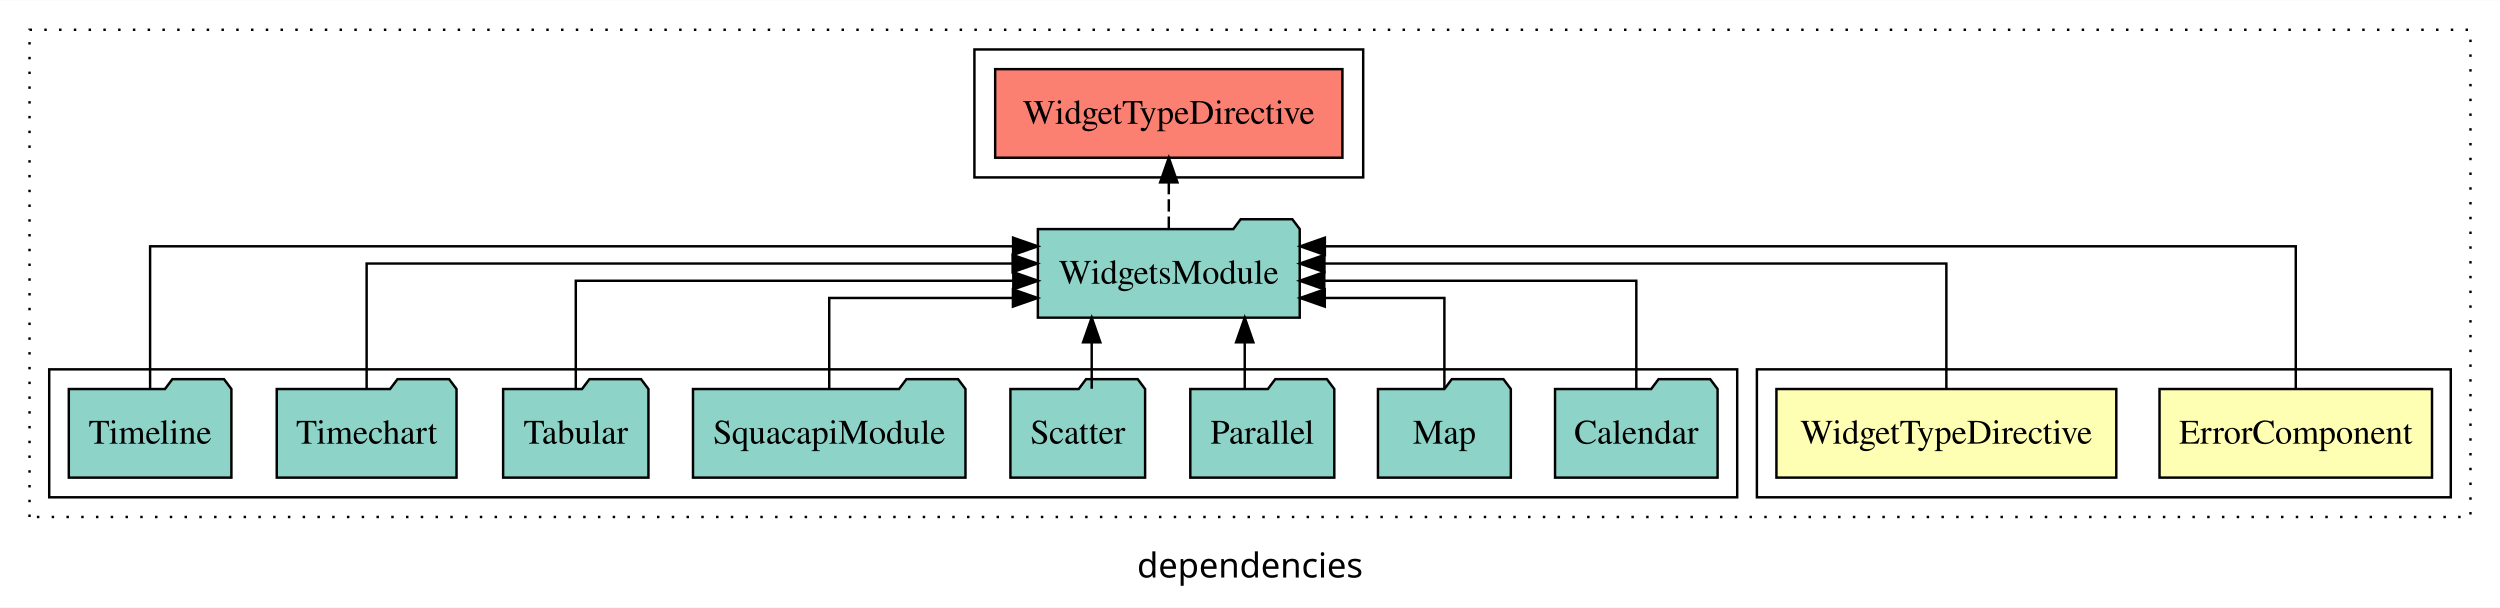
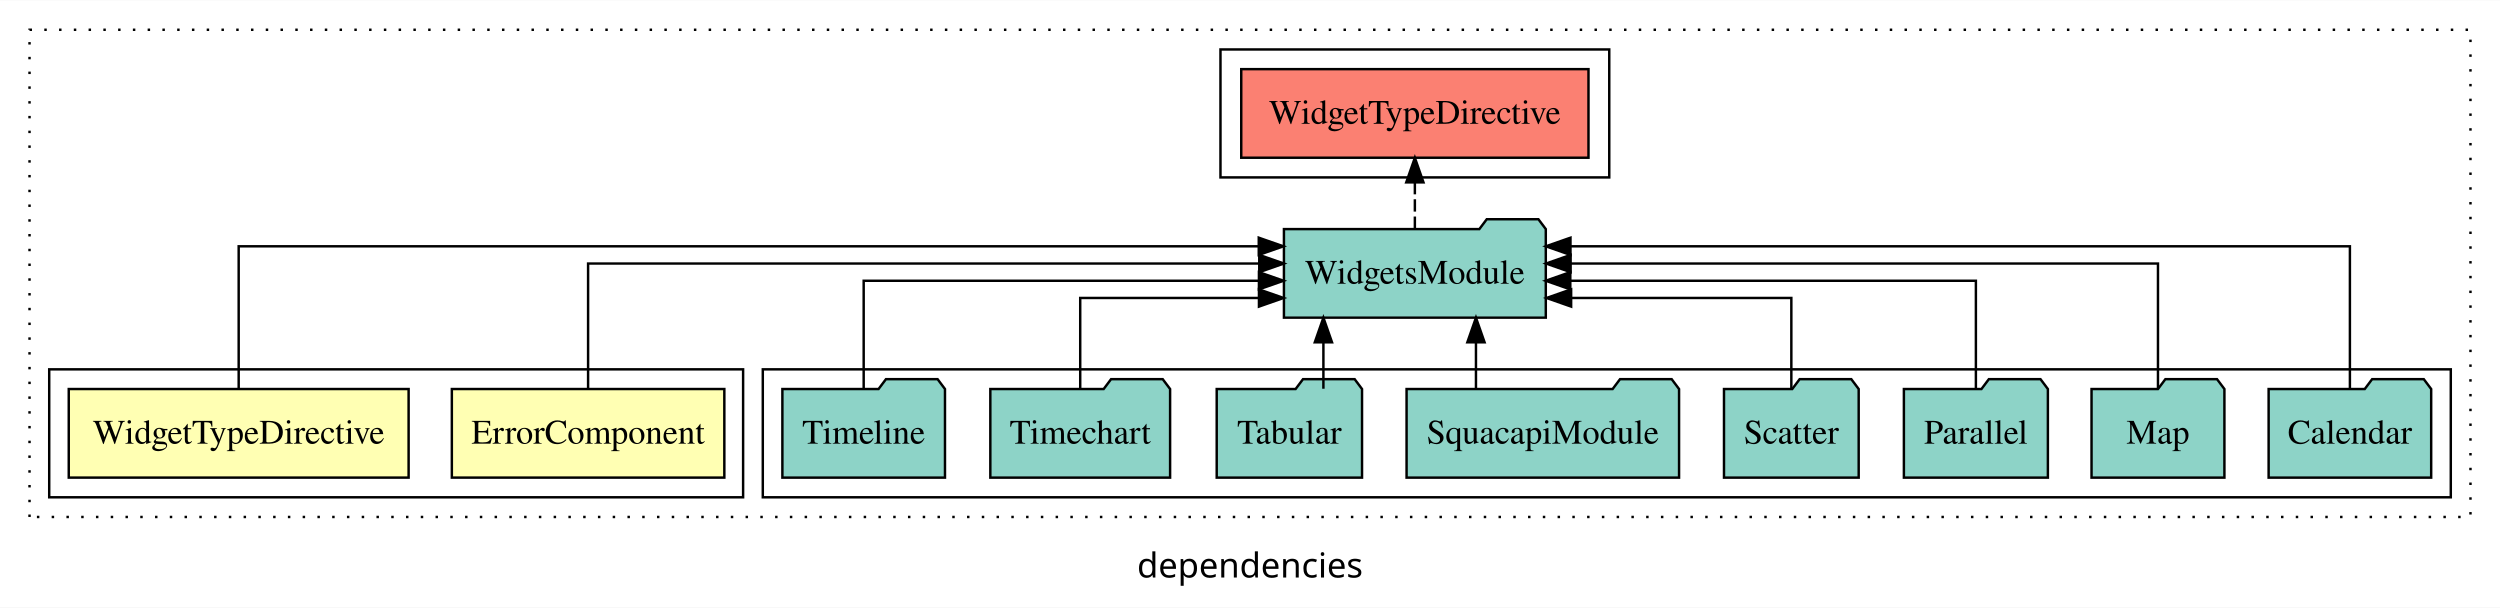
<svg xmlns="http://www.w3.org/2000/svg" width="1016pt" height="247pt" viewBox="0.00 0.00 1016.00 246.80">
  <g id="graph0" class="graph" transform="scale(1 1) rotate(0) translate(4 242.8)">
    <polygon fill="white" stroke="transparent" points="-4,4 -4,-242.8 1012,-242.8 1012,4 -4,4" />
    <text text-anchor="middle" x="504" y="-8.2" font-family="sans-serif" font-size="14.00">dependencies</text>
    <g id="clust1" class="cluster">
      <polygon fill="none" stroke="black" stroke-dasharray="1,5" points="8,-32.8 8,-230.8 1000,-230.8 1000,-32.8 8,-32.8" />
    </g>
-     <g id="clust6" class="cluster">
-       <polygon fill="none" stroke="black" points="392,-170.8 392,-222.8 550,-222.8 550,-170.8 392,-170.8" />
+     <g id="clust5" class="cluster">
+       <polygon fill="none" stroke="black" points="306,-40.8 306,-92.8 992,-92.8 992,-40.8 306,-40.8" />
    </g>
    <g id="clust2" class="cluster">
-       <polygon fill="none" stroke="black" points="710,-40.8 710,-92.8 992,-92.8 992,-40.8 710,-40.8" />
+       <polygon fill="none" stroke="black" points="16,-40.8 16,-92.8 298,-92.8 298,-40.8 16,-40.8" />
    </g>
-     <g id="clust5" class="cluster">
-       <polygon fill="none" stroke="black" points="16,-40.8 16,-92.8 702,-92.8 702,-40.8 16,-40.8" />
+     <g id="clust6" class="cluster">
+       <polygon fill="none" stroke="black" points="492,-170.8 492,-222.8 650,-222.8 650,-170.8 492,-170.8" />
    </g>
    <g id="node1" class="node">
-       <polygon fill="#ffffb3" stroke="black" points="984.37,-84.8 873.63,-84.8 873.63,-48.8 984.37,-48.8 984.37,-84.8" />
-       <text text-anchor="middle" x="929" y="-62.6" font-family="Times,serif" font-size="14.00">ErrorComponent</text>
+       <polygon fill="#ffffb3" stroke="black" points="290.37,-84.8 179.63,-84.8 179.63,-48.8 290.37,-48.8 290.37,-84.8" />
+       <text text-anchor="middle" x="235" y="-62.6" font-family="Times,serif" font-size="14.00">ErrorComponent</text>
    </g>
    <g id="node3" class="node">
-       <polygon fill="#8dd3c7" stroke="black" points="524.21,-149.8 521.21,-153.8 500.21,-153.8 497.21,-149.8 417.79,-149.8 417.79,-113.8 524.21,-113.8 524.21,-149.8" />
-       <text text-anchor="middle" x="471" y="-127.6" font-family="Times,serif" font-size="14.00">WidgetsModule</text>
+       <polygon fill="#8dd3c7" stroke="black" points="624.21,-149.8 621.21,-153.8 600.21,-153.8 597.21,-149.8 517.79,-149.8 517.79,-113.8 624.21,-113.8 624.21,-149.8" />
+       <text text-anchor="middle" x="571" y="-127.6" font-family="Times,serif" font-size="14.00">WidgetsModule</text>
    </g>
    <g id="edge1" class="edge">
-       <path fill="none" stroke="black" d="M929,-84.81C929,-107.29 929,-142.8 929,-142.8 929,-142.8 534.43,-142.8 534.43,-142.8" />
-       <polygon fill="black" stroke="black" points="534.43,-139.3 524.43,-142.8 534.43,-146.3 534.43,-139.3" />
+       <path fill="none" stroke="black" d="M235,-84.93C235,-105.37 235,-135.8 235,-135.8 235,-135.8 507.76,-135.8 507.76,-135.8" />
+       <polygon fill="black" stroke="black" points="507.76,-139.3 517.76,-135.8 507.76,-132.3 507.76,-139.3" />
    </g>
    <g id="node2" class="node">
-       <polygon fill="#ffffb3" stroke="black" points="856.06,-84.8 717.94,-84.8 717.94,-48.8 856.06,-48.8 856.06,-84.8" />
-       <text text-anchor="middle" x="787" y="-62.6" font-family="Times,serif" font-size="14.00">WidgetTypeDirective</text>
+       <polygon fill="#ffffb3" stroke="black" points="162.06,-84.8 23.94,-84.8 23.94,-48.8 162.06,-48.8 162.06,-84.8" />
+       <text text-anchor="middle" x="93" y="-62.6" font-family="Times,serif" font-size="14.00">WidgetTypeDirective</text>
    </g>
    <g id="edge2" class="edge">
-       <path fill="none" stroke="black" d="M787,-84.93C787,-105.37 787,-135.8 787,-135.8 787,-135.8 534.25,-135.8 534.25,-135.8" />
-       <polygon fill="black" stroke="black" points="534.25,-132.3 524.25,-135.8 534.25,-139.3 534.25,-132.3" />
+       <path fill="none" stroke="black" d="M93,-84.81C93,-107.29 93,-142.8 93,-142.8 93,-142.8 507.56,-142.8 507.56,-142.8" />
+       <polygon fill="black" stroke="black" points="507.56,-146.3 517.56,-142.8 507.56,-139.3 507.56,-146.3" />
    </g>
    <g id="node12" class="node">
-       <polygon fill="#fb8072" stroke="black" points="541.56,-214.8 400.44,-214.8 400.44,-178.8 541.56,-178.8 541.56,-214.8" />
-       <text text-anchor="middle" x="471" y="-192.6" font-family="Times,serif" font-size="14.00">WidgetTypeDirective </text>
+       <polygon fill="#fb8072" stroke="black" points="641.56,-214.8 500.44,-214.8 500.44,-178.8 641.56,-178.8 641.56,-214.8" />
+       <text text-anchor="middle" x="571" y="-192.6" font-family="Times,serif" font-size="14.00">WidgetTypeDirective </text>
    </g>
    <g id="edge11" class="edge">
-       <path fill="none" stroke="black" stroke-dasharray="5,2" d="M471,-149.91C471,-149.91 471,-168.79 471,-168.79" />
-       <polygon fill="black" stroke="black" points="467.5,-168.79 471,-178.79 474.5,-168.79 467.5,-168.79" />
+       <path fill="none" stroke="black" stroke-dasharray="5,2" d="M571,-149.91C571,-149.91 571,-168.79 571,-168.79" />
+       <polygon fill="black" stroke="black" points="567.5,-168.79 571,-178.79 574.5,-168.79 567.5,-168.79" />
    </g>
    <g id="node4" class="node">
-       <polygon fill="#8dd3c7" stroke="black" points="694.03,-84.8 691.03,-88.8 670.03,-88.8 667.03,-84.8 627.97,-84.8 627.97,-48.8 694.03,-48.8 694.03,-84.8" />
-       <text text-anchor="middle" x="661" y="-62.6" font-family="Times,serif" font-size="14.00">Calendar</text>
+       <polygon fill="#8dd3c7" stroke="black" points="984.03,-84.8 981.03,-88.8 960.03,-88.8 957.03,-84.8 917.97,-84.8 917.97,-48.8 984.03,-48.8 984.03,-84.8" />
+       <text text-anchor="middle" x="951" y="-62.6" font-family="Times,serif" font-size="14.00">Calendar</text>
    </g>
    <g id="edge3" class="edge">
-       <path fill="none" stroke="black" d="M661,-85.07C661,-103.36 661,-128.8 661,-128.8 661,-128.8 534.18,-128.8 534.18,-128.8" />
-       <polygon fill="black" stroke="black" points="534.18,-125.3 524.18,-128.8 534.18,-132.3 534.18,-125.3" />
+       <path fill="none" stroke="black" d="M951,-84.81C951,-107.29 951,-142.8 951,-142.8 951,-142.8 634.24,-142.8 634.24,-142.8" />
+       <polygon fill="black" stroke="black" points="634.24,-139.3 624.24,-142.8 634.24,-146.3 634.24,-139.3" />
    </g>
    <g id="node5" class="node">
-       <polygon fill="#8dd3c7" stroke="black" points="610,-84.8 607,-88.8 586,-88.8 583,-84.8 556,-84.8 556,-48.8 610,-48.8 610,-84.8" />
-       <text text-anchor="middle" x="583" y="-62.6" font-family="Times,serif" font-size="14.00">Map</text>
+       <polygon fill="#8dd3c7" stroke="black" points="900,-84.8 897,-88.8 876,-88.8 873,-84.8 846,-84.8 846,-48.8 900,-48.8 900,-84.8" />
+       <text text-anchor="middle" x="873" y="-62.6" font-family="Times,serif" font-size="14.00">Map</text>
    </g>
    <g id="edge4" class="edge">
-       <path fill="none" stroke="black" d="M583,-84.81C583,-100.85 583,-121.8 583,-121.8 583,-121.8 534.38,-121.8 534.38,-121.8" />
-       <polygon fill="black" stroke="black" points="534.38,-118.3 524.38,-121.8 534.38,-125.3 534.38,-118.3" />
+       <path fill="none" stroke="black" d="M873,-84.93C873,-105.37 873,-135.8 873,-135.8 873,-135.8 634.3,-135.8 634.3,-135.8" />
+       <polygon fill="black" stroke="black" points="634.3,-132.3 624.3,-135.8 634.3,-139.3 634.3,-132.3" />
    </g>
    <g id="node6" class="node">
-       <polygon fill="#8dd3c7" stroke="black" points="538.26,-84.8 535.26,-88.8 514.26,-88.8 511.26,-84.8 479.74,-84.8 479.74,-48.8 538.26,-48.8 538.26,-84.8" />
-       <text text-anchor="middle" x="509" y="-62.6" font-family="Times,serif" font-size="14.00">Parallel</text>
+       <polygon fill="#8dd3c7" stroke="black" points="828.26,-84.8 825.26,-88.8 804.26,-88.8 801.26,-84.8 769.74,-84.8 769.74,-48.8 828.26,-48.8 828.26,-84.8" />
+       <text text-anchor="middle" x="799" y="-62.6" font-family="Times,serif" font-size="14.00">Parallel</text>
    </g>
    <g id="edge5" class="edge">
-       <path fill="none" stroke="black" d="M501.86,-84.91C501.86,-84.91 501.86,-103.79 501.86,-103.79" />
-       <polygon fill="black" stroke="black" points="498.36,-103.79 501.86,-113.79 505.36,-103.79 498.36,-103.79" />
+       <path fill="none" stroke="black" d="M799,-85.07C799,-103.36 799,-128.8 799,-128.8 799,-128.8 634.17,-128.8 634.17,-128.8" />
+       <polygon fill="black" stroke="black" points="634.17,-125.3 624.17,-128.8 634.17,-132.3 634.17,-125.3" />
    </g>
    <g id="node7" class="node">
-       <polygon fill="#8dd3c7" stroke="black" points="461.37,-84.8 458.37,-88.8 437.37,-88.8 434.37,-84.8 406.63,-84.8 406.63,-48.8 461.37,-48.8 461.37,-84.8" />
-       <text text-anchor="middle" x="434" y="-62.6" font-family="Times,serif" font-size="14.00">Scatter</text>
+       <polygon fill="#8dd3c7" stroke="black" points="751.37,-84.8 748.37,-88.8 727.37,-88.8 724.37,-84.8 696.63,-84.8 696.63,-48.8 751.37,-48.8 751.37,-84.8" />
+       <text text-anchor="middle" x="724" y="-62.6" font-family="Times,serif" font-size="14.00">Scatter</text>
    </g>
    <g id="edge6" class="edge">
-       <path fill="none" stroke="black" d="M439.67,-84.91C439.67,-84.91 439.67,-103.79 439.67,-103.79" />
-       <polygon fill="black" stroke="black" points="436.17,-103.79 439.67,-113.79 443.17,-103.79 436.17,-103.79" />
+       <path fill="none" stroke="black" d="M724,-84.81C724,-100.85 724,-121.8 724,-121.8 724,-121.8 634.51,-121.8 634.51,-121.8" />
+       <polygon fill="black" stroke="black" points="634.51,-118.3 624.51,-121.8 634.51,-125.3 634.51,-118.3" />
    </g>
    <g id="node8" class="node">
-       <polygon fill="#8dd3c7" stroke="black" points="388.37,-84.8 385.37,-88.8 364.37,-88.8 361.37,-84.8 277.63,-84.8 277.63,-48.8 388.37,-48.8 388.37,-84.8" />
-       <text text-anchor="middle" x="333" y="-62.6" font-family="Times,serif" font-size="14.00">SquacapiModule</text>
+       <polygon fill="#8dd3c7" stroke="black" points="678.37,-84.8 675.37,-88.8 654.37,-88.8 651.37,-84.8 567.63,-84.8 567.63,-48.8 678.37,-48.8 678.37,-84.8" />
+       <text text-anchor="middle" x="623" y="-62.6" font-family="Times,serif" font-size="14.00">SquacapiModule</text>
    </g>
    <g id="edge7" class="edge">
-       <path fill="none" stroke="black" d="M333,-84.81C333,-100.85 333,-121.8 333,-121.8 333,-121.8 407.65,-121.8 407.65,-121.8" />
-       <polygon fill="black" stroke="black" points="407.65,-125.3 417.65,-121.8 407.65,-118.3 407.65,-125.3" />
+       <path fill="none" stroke="black" d="M595.83,-84.91C595.83,-84.91 595.83,-103.79 595.83,-103.79" />
+       <polygon fill="black" stroke="black" points="592.33,-103.79 595.83,-113.79 599.33,-103.79 592.33,-103.79" />
    </g>
    <g id="node9" class="node">
-       <polygon fill="#8dd3c7" stroke="black" points="259.53,-84.8 256.53,-88.8 235.53,-88.8 232.53,-84.8 200.47,-84.8 200.47,-48.8 259.53,-48.8 259.53,-84.8" />
-       <text text-anchor="middle" x="230" y="-62.6" font-family="Times,serif" font-size="14.00">Tabular</text>
+       <polygon fill="#8dd3c7" stroke="black" points="549.53,-84.8 546.53,-88.8 525.53,-88.8 522.53,-84.8 490.47,-84.8 490.47,-48.8 549.53,-48.8 549.53,-84.8" />
+       <text text-anchor="middle" x="520" y="-62.6" font-family="Times,serif" font-size="14.00">Tabular</text>
    </g>
    <g id="edge8" class="edge">
-       <path fill="none" stroke="black" d="M230,-85.07C230,-103.36 230,-128.8 230,-128.8 230,-128.8 407.81,-128.8 407.81,-128.8" />
-       <polygon fill="black" stroke="black" points="407.81,-132.3 417.81,-128.8 407.81,-125.3 407.81,-132.3" />
+       <path fill="none" stroke="black" d="M533.83,-84.91C533.83,-84.91 533.83,-103.79 533.83,-103.79" />
+       <polygon fill="black" stroke="black" points="530.33,-103.79 533.83,-113.79 537.33,-103.79 530.33,-103.79" />
    </g>
    <g id="node10" class="node">
-       <polygon fill="#8dd3c7" stroke="black" points="181.53,-84.8 178.53,-88.8 157.53,-88.8 154.53,-84.8 108.47,-84.8 108.47,-48.8 181.53,-48.8 181.53,-84.8" />
-       <text text-anchor="middle" x="145" y="-62.6" font-family="Times,serif" font-size="14.00">Timechart</text>
+       <polygon fill="#8dd3c7" stroke="black" points="471.53,-84.8 468.53,-88.8 447.53,-88.8 444.53,-84.8 398.47,-84.8 398.47,-48.8 471.53,-48.8 471.53,-84.8" />
+       <text text-anchor="middle" x="435" y="-62.6" font-family="Times,serif" font-size="14.00">Timechart</text>
    </g>
    <g id="edge9" class="edge">
-       <path fill="none" stroke="black" d="M145,-84.93C145,-105.37 145,-135.8 145,-135.8 145,-135.8 407.53,-135.8 407.53,-135.8" />
-       <polygon fill="black" stroke="black" points="407.53,-139.3 417.53,-135.8 407.53,-132.3 407.53,-139.3" />
+       <path fill="none" stroke="black" d="M435,-84.81C435,-100.85 435,-121.8 435,-121.8 435,-121.8 507.64,-121.8 507.64,-121.8" />
+       <polygon fill="black" stroke="black" points="507.64,-125.3 517.64,-121.8 507.64,-118.3 507.64,-125.3" />
    </g>
    <g id="node11" class="node">
-       <polygon fill="#8dd3c7" stroke="black" points="90.04,-84.8 87.04,-88.8 66.04,-88.8 63.04,-84.8 23.96,-84.8 23.96,-48.8 90.04,-48.8 90.04,-84.8" />
-       <text text-anchor="middle" x="57" y="-62.6" font-family="Times,serif" font-size="14.00">Timeline</text>
+       <polygon fill="#8dd3c7" stroke="black" points="380.04,-84.8 377.04,-88.8 356.04,-88.8 353.04,-84.8 313.96,-84.8 313.96,-48.8 380.04,-48.8 380.04,-84.8" />
+       <text text-anchor="middle" x="347" y="-62.6" font-family="Times,serif" font-size="14.00">Timeline</text>
    </g>
    <g id="edge10" class="edge">
-       <path fill="none" stroke="black" d="M57,-84.81C57,-107.29 57,-142.8 57,-142.8 57,-142.8 407.72,-142.8 407.72,-142.8" />
-       <polygon fill="black" stroke="black" points="407.72,-146.3 417.72,-142.8 407.72,-139.3 407.72,-146.3" />
+       <path fill="none" stroke="black" d="M347,-85.07C347,-103.36 347,-128.8 347,-128.8 347,-128.8 507.63,-128.8 507.63,-128.8" />
+       <polygon fill="black" stroke="black" points="507.63,-132.3 517.63,-128.8 507.63,-125.3 507.63,-132.3" />
    </g>
  </g>
</svg>
